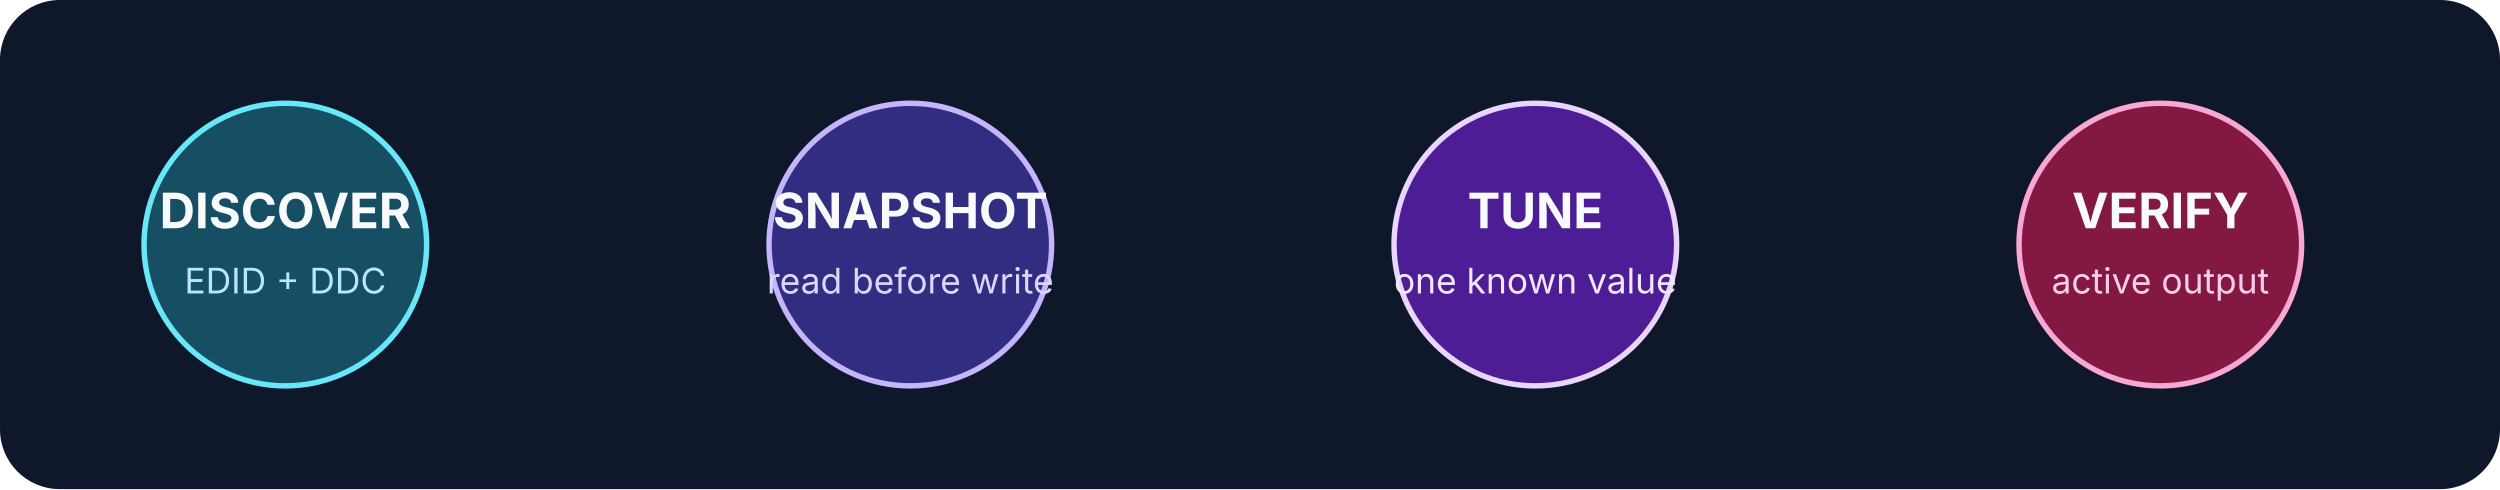
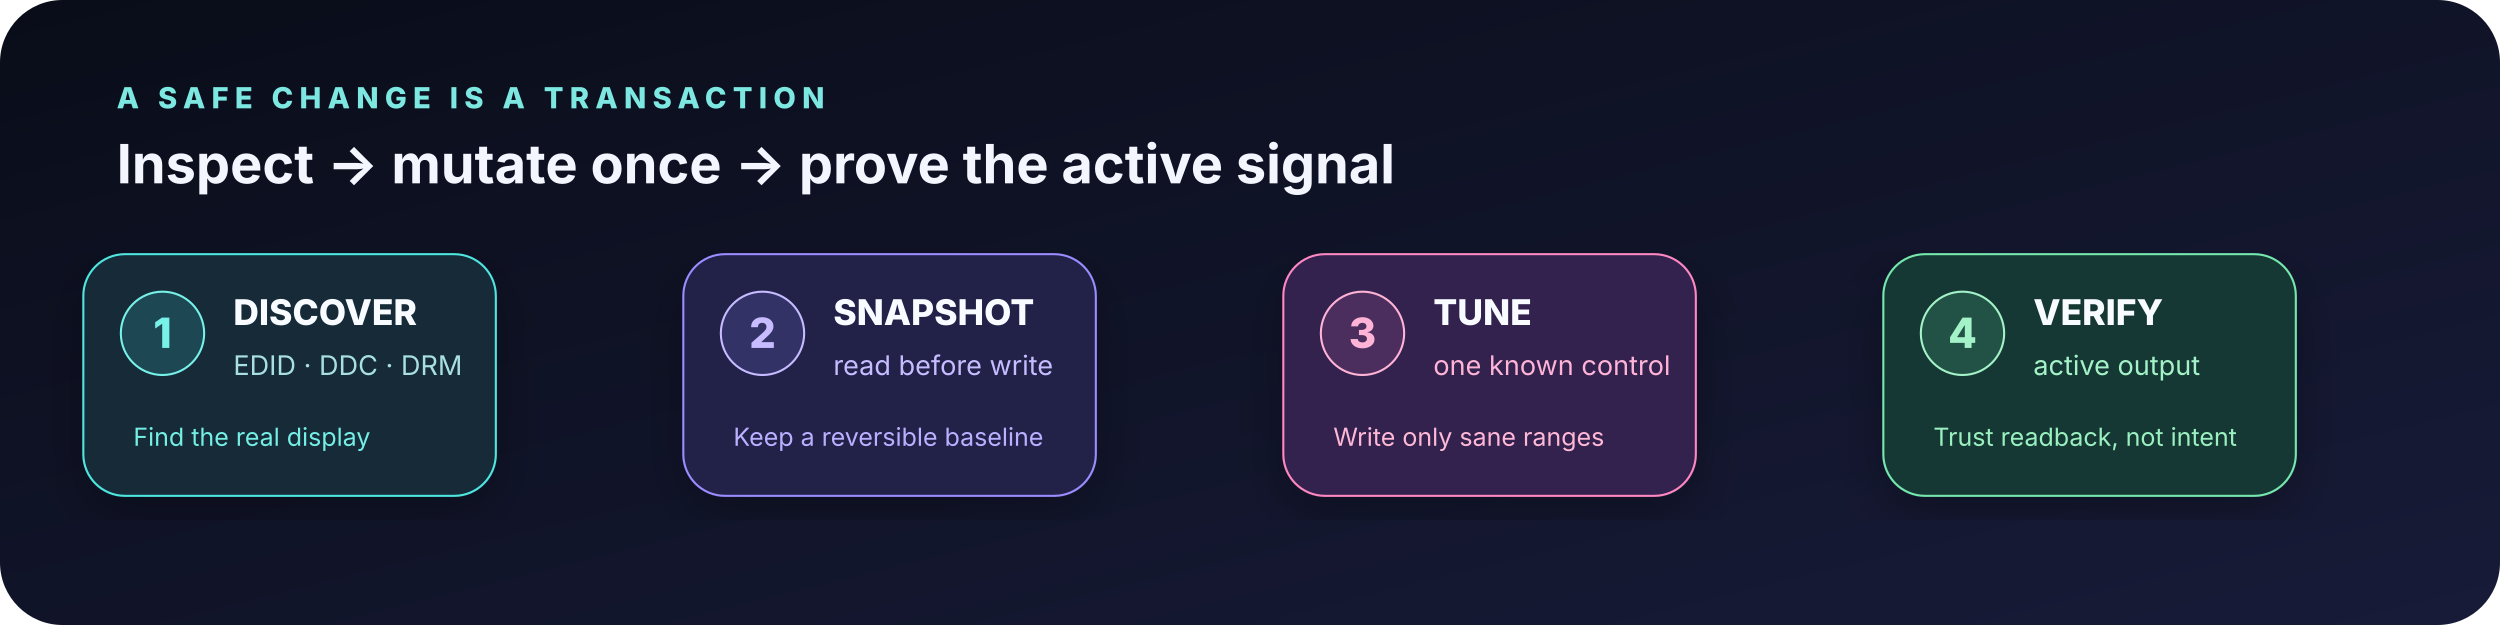
- <svg xmlns="http://www.w3.org/2000/svg" viewBox="0 0 920 180" role="img" aria-labelledby="title desc">
+ <svg xmlns="http://www.w3.org/2000/svg" viewBox="0 0 1200 300" role="img" aria-labelledby="title desc">
  <defs>
+     <linearGradient id="bg" x1="0" y1="0" x2="1" y2="1">
+       <stop stop-color="#090d19" />
+       <stop offset="1" stop-color="#181b38" />
+     </linearGradient>
    <linearGradient id="line" x1="0" x2="1">
-       <stop stop-color="#22d3ee" />
-       <stop offset="1" stop-color="#a78bfa" />
+       <stop stop-color="#54e8e0" />
+       <stop offset=".5" stop-color="#9c8cff" />
+       <stop offset="1" stop-color="#ff86c2" />
    </linearGradient>
+     <filter id="shadow">
+       <feDropShadow dx="0" dy="10" stdDeviation="12" flood-opacity=".28" />
+     </filter>
  </defs>
-   <rect width="920" height="180" rx="22" fill="#0f172a" />
-   <path d="M170 90h110M400 90h110M630 90h110" stroke="url(#line)" stroke-width="4" stroke-linecap="round" />
-   <g font-family="Inter,Segoe UI,sans-serif" text-anchor="middle">
-     <g>
-       <circle cx="105" cy="90" r="52" fill="#164e63" stroke="#67e8f9" stroke-width="2" />
-       <text x="105" y="84" fill="#f8fafc" font-size="18" font-weight="700">DISCOVER</text>
-       <text x="105" y="108" fill="#bae6fd" font-size="13">EDID + DDC</text>
+   <rect width="1200" height="300" rx="30" fill="url(#bg)" />
+   <text x="56" y="52" fill="#7de8e1" font-family="Inter,Segoe UI,sans-serif" font-size="14" font-weight="800" letter-spacing="3">A SAFE CHANGE IS A TRANSACTION</text>
+   <text x="56" y="88" fill="#f4f6ff" font-family="Inter,Segoe UI,sans-serif" font-size="26" font-weight="750">Inspect → mutate once → prove the active signal</text>
+   <path d="M238 188h56M526 188h56M814 188h56" stroke="url(#line)" stroke-width="3" stroke-linecap="round" />
+   <g font-family="Inter,Segoe UI,sans-serif" filter="url(#shadow)">
+     <g transform="translate(40 122)">
+       <rect width="198" height="116" rx="20" fill="#132a39" stroke="#50e6df" />
+       <circle cx="38" cy="38" r="20" fill="#50e6df" fill-opacity=".16" stroke="#78f1e9" />
+       <text x="38" y="45" fill="#78f1e9" text-anchor="middle" font-size="20" font-weight="800">1</text>
+       <text x="72" y="34" fill="#f8fbff" font-size="17" font-weight="800">DISCOVER</text>
+       <text x="72" y="58" fill="#a9dfe1" font-size="13">EDID · DDC · DRM</text>
+       <text x="24" y="92" fill="#74eee4" font-size="12">Find the real display</text>
    </g>
-     <g>
-       <circle cx="335" cy="90" r="52" fill="#312e81" stroke="#c4b5fd" stroke-width="2" />
-       <text x="335" y="84" fill="#f8fafc" font-size="18" font-weight="700">SNAPSHOT</text>
-       <text x="335" y="108" fill="#ddd6fe" font-size="13">read before write</text>
+     <g transform="translate(328 122)">
+       <rect width="198" height="116" rx="20" fill="#20214a" stroke="#9b8cff" />
+       <circle cx="38" cy="38" r="20" fill="#9b8cff" fill-opacity=".16" stroke="#c7bcff" />
+       <text x="38" y="45" fill="#c7bcff" text-anchor="middle" font-size="20" font-weight="800">2</text>
+       <text x="72" y="34" fill="#f8fbff" font-size="17" font-weight="800">SNAPSHOT</text>
+       <text x="72" y="58" fill="#c7bcff" font-size="13">read before write</text>
+       <text x="24" y="92" fill="#bbb0ff" font-size="12">Keep a reversible baseline</text>
    </g>
-     <g>
-       <circle cx="565" cy="90" r="52" fill="#4c1d95" stroke="#e9d5ff" stroke-width="2" />
-       <text x="565" y="84" fill="#f8fafc" font-size="18" font-weight="700">TUNE</text>
-       <text x="565" y="108" fill="#f3e8ff" font-size="13">one known value</text>
+     <g transform="translate(616 122)">
+       <rect width="198" height="116" rx="20" fill="#30204d" stroke="#ff88c3" />
+       <circle cx="38" cy="38" r="20" fill="#ff88c3" fill-opacity=".14" stroke="#ffb4d7" />
+       <text x="38" y="45" fill="#ffb4d7" text-anchor="middle" font-size="20" font-weight="800">3</text>
+       <text x="72" y="34" fill="#f8fbff" font-size="17" font-weight="800">TUNE</text>
+       <text x="72" y="58" fill="#ffb4d7" font-size="13">one known control</text>
+       <text x="24" y="92" fill="#ffb8d6" font-size="12">Write only sane ranges</text>
    </g>
-     <g>
-       <circle cx="795" cy="90" r="52" fill="#831843" stroke="#f9a8d4" stroke-width="2" />
-       <text x="795" y="84" fill="#f8fafc" font-size="18" font-weight="700">VERIFY</text>
-       <text x="795" y="108" fill="#fbcfe8" font-size="13">active output</text>
+     <g transform="translate(904 122)">
+       <rect width="198" height="116" rx="20" fill="#163934" stroke="#75e8ad" />
+       <circle cx="38" cy="38" r="20" fill="#75e8ad" fill-opacity=".14" stroke="#a4f3c8" />
+       <text x="38" y="45" fill="#a4f3c8" text-anchor="middle" font-size="20" font-weight="800">4</text>
+       <text x="72" y="34" fill="#f8fbff" font-size="17" font-weight="800">VERIFY</text>
+       <text x="72" y="58" fill="#a4f3c8" font-size="13">active output</text>
+       <text x="24" y="92" fill="#9bf0c0" font-size="12">Trust readback, not intent</text>
    </g>
  </g>
</svg>
